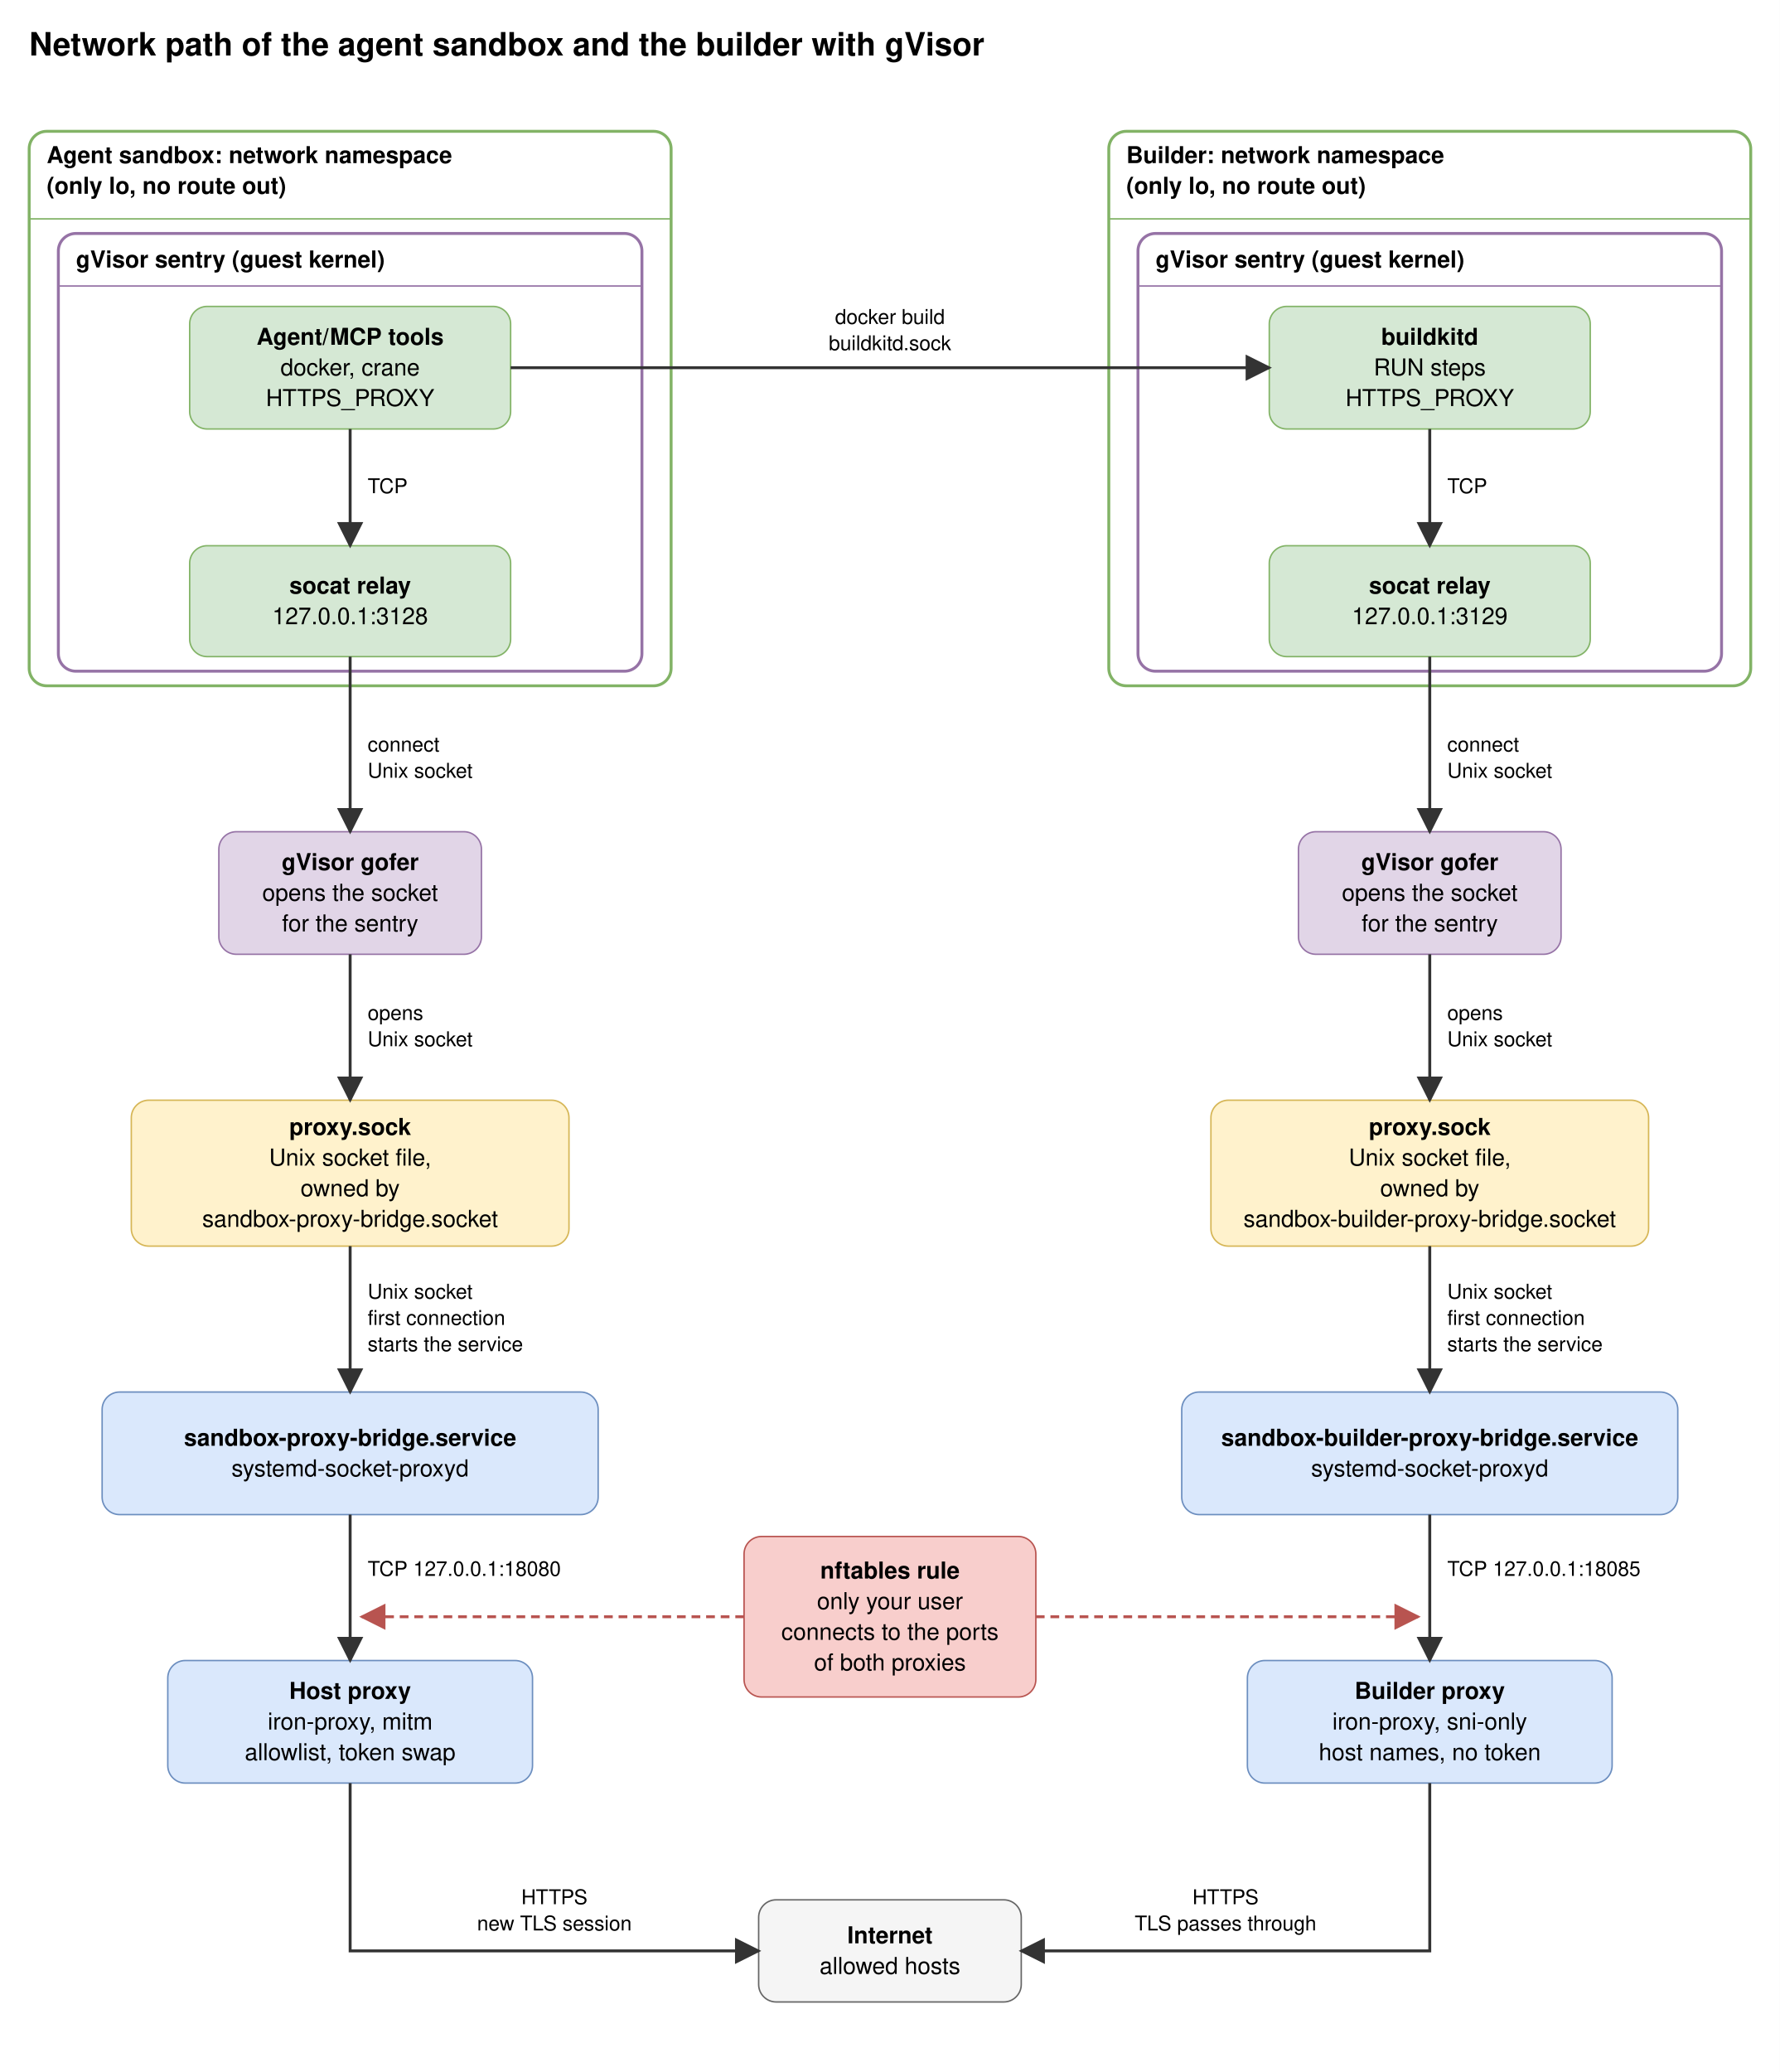
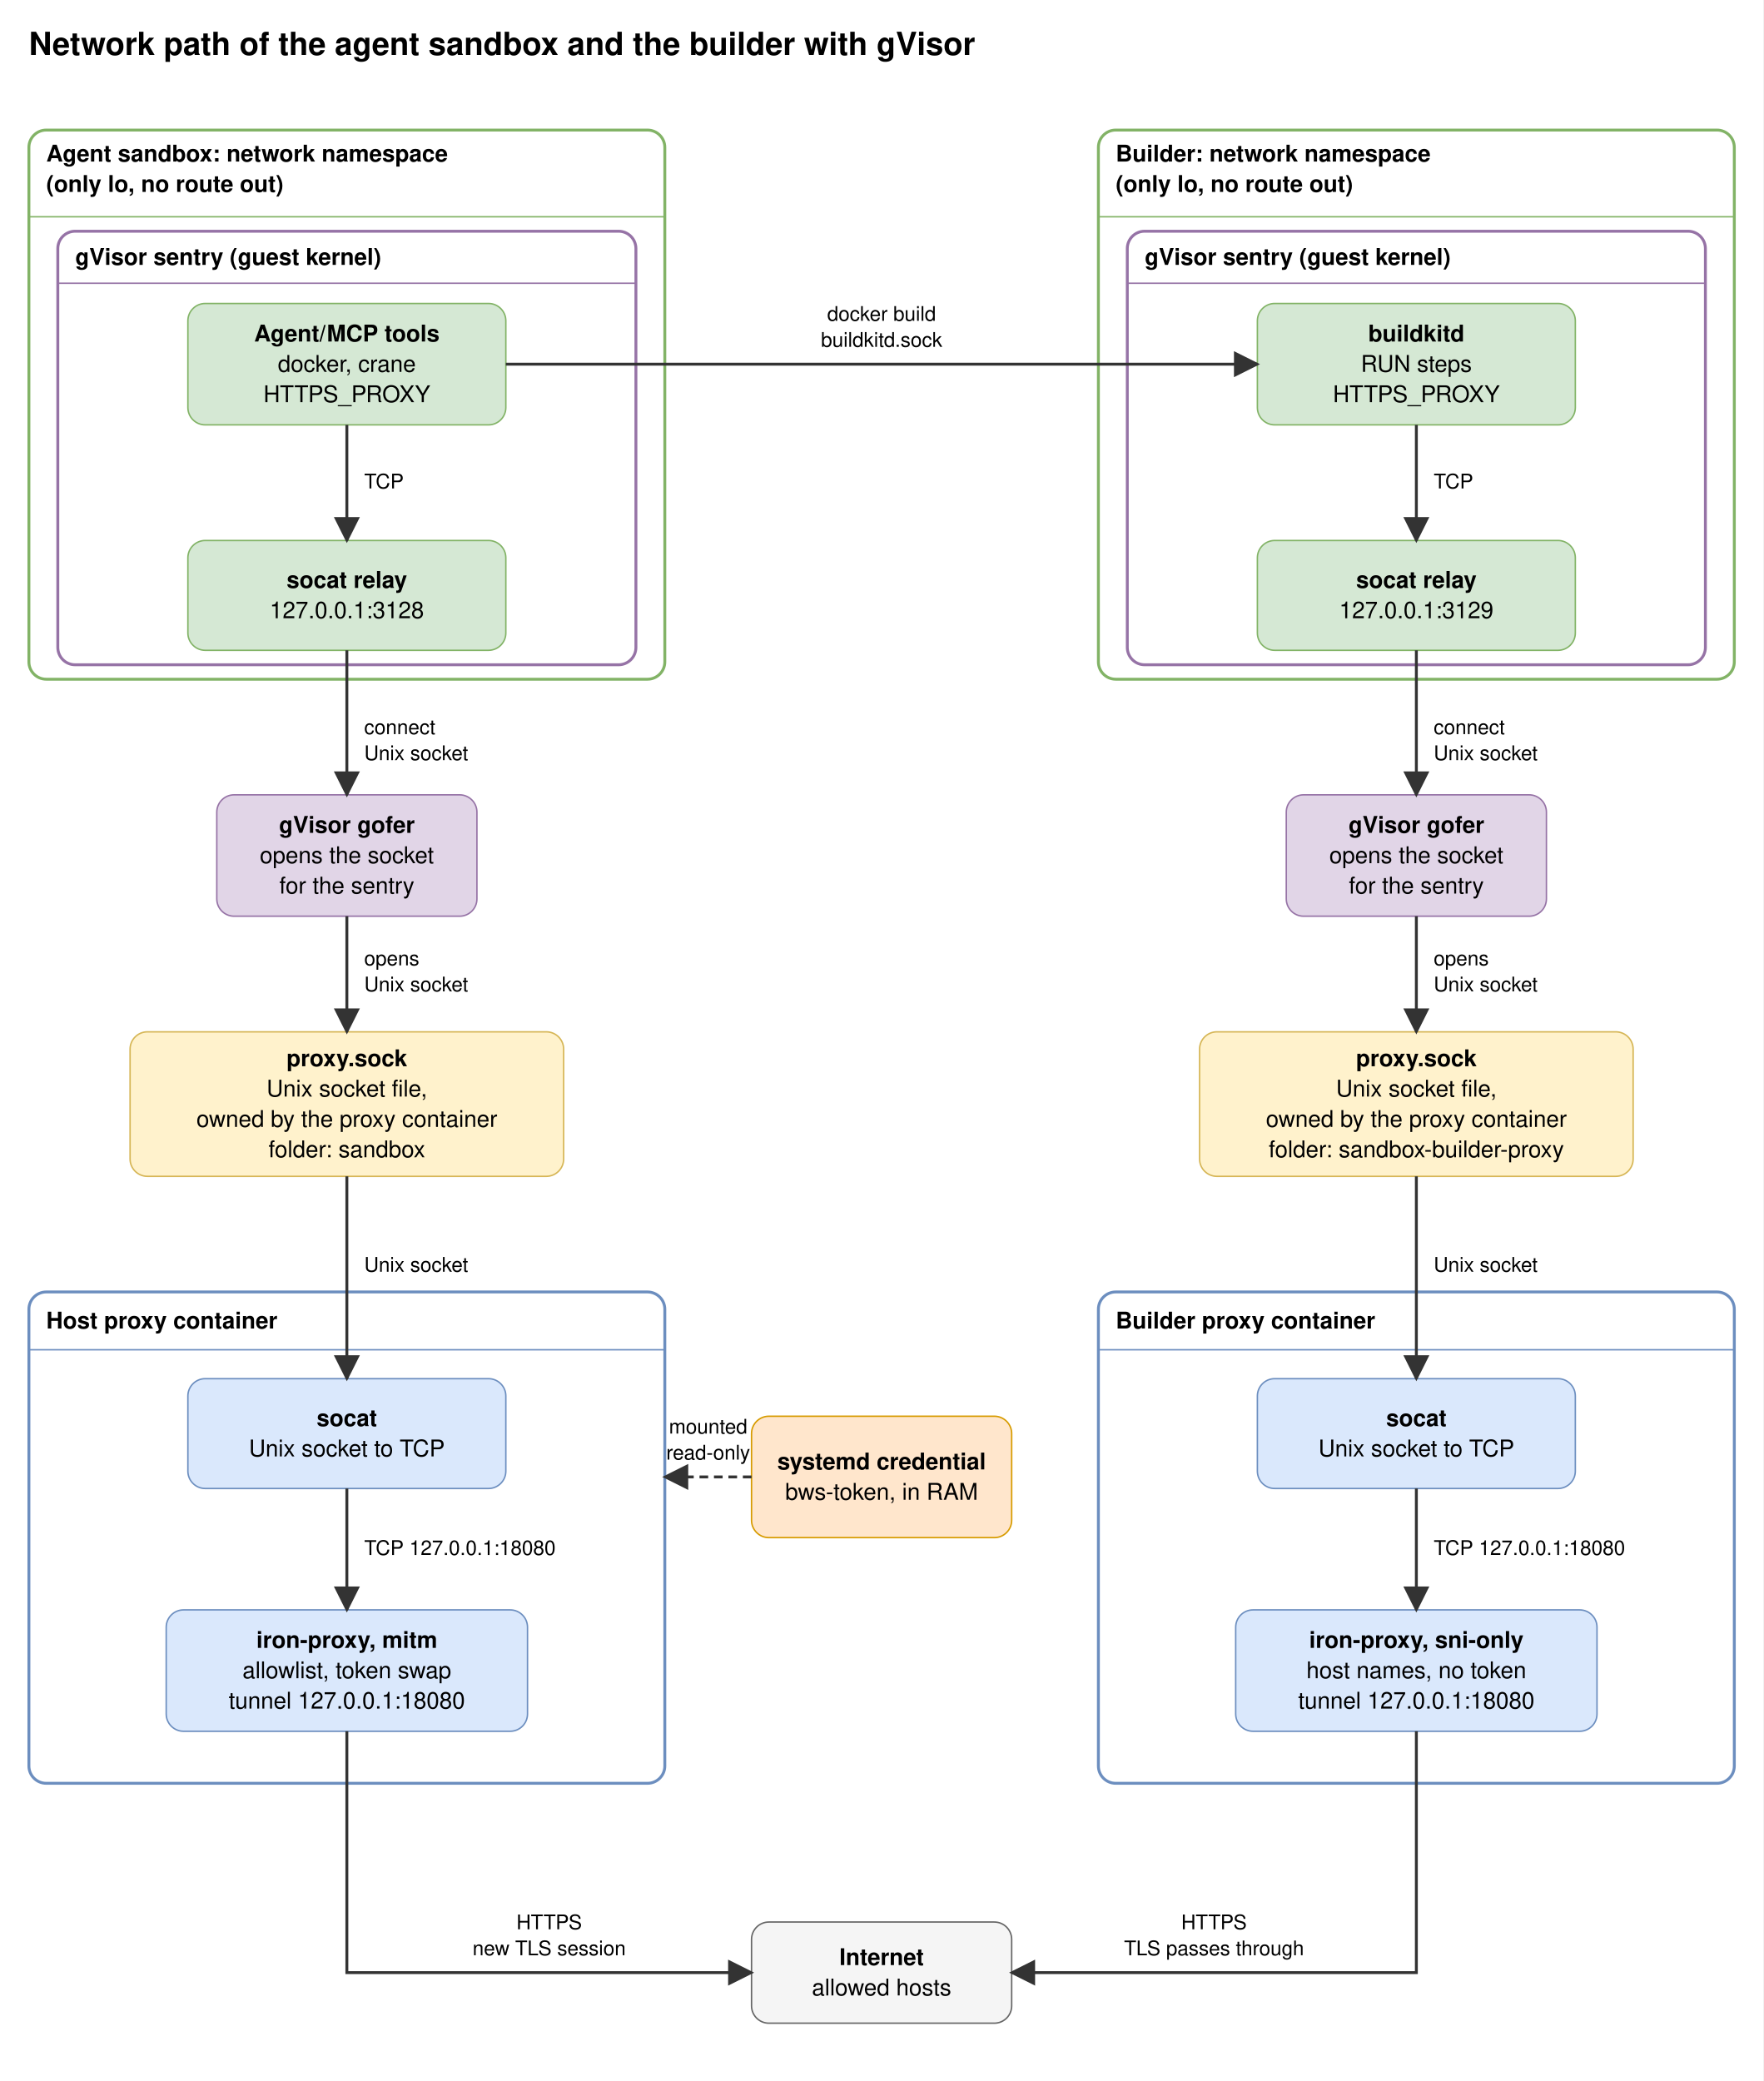
- <svg xmlns="http://www.w3.org/2000/svg" version="1.1" width="1220" height="1420" viewBox="0 0 1220 1420" font-family="Helvetica, Arial, sans-serif">
+ <svg xmlns="http://www.w3.org/2000/svg" version="1.1" width="1220" height="1440" viewBox="0 0 1220 1440" font-family="Helvetica, Arial, sans-serif">
  <defs>
    <marker id="a" viewBox="0 0 10 10" refX="9" refY="5" markerWidth="9" markerHeight="9" orient="auto">
      <path d="M0,0 L10,5 L0,10 z" fill="#333333" />
    </marker>
-     <marker id="r" viewBox="0 0 10 10" refX="9" refY="5" markerWidth="9" markerHeight="9" orient="auto">
-       <path d="M0,0 L10,5 L0,10 z" fill="#b85450" />
+     <marker id="s" viewBox="0 0 10 10" refX="1" refY="5" markerWidth="9" markerHeight="9" orient="auto">
+       <path d="M10,0 L0,5 L10,10 z" fill="#333333" />
    </marker>
  </defs>
-   <rect x="0" y="0" width="1220" height="1420" fill="#ffffff" />
+   <rect x="0" y="0" width="1220" height="1440" fill="#ffffff" />
  <text x="20" y="38" font-size="22" font-weight="bold" fill="#000000">Network path of the agent sandbox and the builder with gVisor</text>
  <rect x="20" y="90" width="440" height="380" rx="12" fill="#ffffff" stroke="#82b366" stroke-width="2" />
  <line x1="20" y1="150" x2="460" y2="150" stroke="#82b366" stroke-width="1" />
  <g font-size="16" text-anchor="start" fill="#000000" font-weight="bold">
    <text x="32" y="111.8">Agent sandbox: network namespace</text>
    <text x="32" y="132.8">(only lo, no route out)</text>
  </g>
  <rect x="40" y="160" width="400" height="300" rx="12" fill="#ffffff" stroke="#9673a6" stroke-width="2" />
  <line x1="40" y1="196" x2="440" y2="196" stroke="#9673a6" stroke-width="1" />
  <g font-size="16" text-anchor="start" fill="#000000" font-weight="bold">
    <text x="52" y="183.3">gVisor sentry (guest kernel)</text>
  </g>
  <rect x="130" y="210" width="220" height="84" rx="12" fill="#d5e8d4" stroke="#82b366" stroke-width="1" />
  <g font-size="16" text-anchor="middle" fill="#000000">
    <text x="240" y="236.3" font-weight="bold">Agent/MCP tools</text>
    <text x="240" y="257.3">docker, crane</text>
    <text x="240" y="278.3">HTTPS_PROXY</text>
  </g>
  <rect x="130" y="374" width="220" height="76" rx="12" fill="#d5e8d4" stroke="#82b366" stroke-width="1" />
  <g font-size="16" text-anchor="middle" fill="#000000">
    <text x="240" y="406.8" font-weight="bold">socat relay</text>
    <text x="240" y="427.8">127.0.0.1:3128</text>
  </g>
-   <rect x="150" y="570" width="180" height="84" rx="12" fill="#e1d5e7" stroke="#9673a6" stroke-width="1" />
+   <rect x="150" y="550" width="180" height="84" rx="12" fill="#e1d5e7" stroke="#9673a6" stroke-width="1" />
  <g font-size="16" text-anchor="middle" fill="#000000">
-     <text x="240" y="596.3" font-weight="bold">gVisor gofer</text>
-     <text x="240" y="617.3">opens the socket</text>
-     <text x="240" y="638.3">for the sentry</text>
+     <text x="240" y="576.3" font-weight="bold">gVisor gofer</text>
+     <text x="240" y="597.3">opens the socket</text>
+     <text x="240" y="618.3">for the sentry</text>
  </g>
-   <rect x="90" y="754" width="300" height="100" rx="12" fill="#fff2cc" stroke="#d6b656" stroke-width="1" />
+   <rect x="90" y="714" width="300" height="100" rx="12" fill="#fff2cc" stroke="#d6b656" stroke-width="1" />
  <g font-size="16" text-anchor="middle" fill="#000000">
-     <text x="240" y="777.8" font-weight="bold">proxy.sock</text>
-     <text x="240" y="798.8">Unix socket file,</text>
-     <text x="240" y="819.8">owned by</text>
-     <text x="240" y="840.8">sandbox-proxy-bridge.socket</text>
+     <text x="240" y="737.8" font-weight="bold">proxy.sock</text>
+     <text x="240" y="758.8">Unix socket file,</text>
+     <text x="240" y="779.8">owned by the proxy container</text>
+     <text x="240" y="800.8">folder: sandbox</text>
  </g>
-   <rect x="70" y="954" width="340" height="84" rx="12" fill="#dae8fc" stroke="#6c8ebf" stroke-width="1" />
+   <rect x="20" y="894" width="440" height="340" rx="12" fill="#ffffff" stroke="#6c8ebf" stroke-width="2" />
+   <line x1="20" y1="934" x2="460" y2="934" stroke="#6c8ebf" stroke-width="1" />
+   <g font-size="16" text-anchor="start" fill="#000000" font-weight="bold">
+     <text x="32" y="919.3">Host proxy container</text>
+   </g>
+   <rect x="130" y="954" width="220" height="76" rx="12" fill="#dae8fc" stroke="#6c8ebf" stroke-width="1" />
  <g font-size="16" text-anchor="middle" fill="#000000">
-     <text x="240" y="990.8" font-weight="bold">sandbox-proxy-bridge.service</text>
-     <text x="240" y="1011.8">systemd-socket-proxyd</text>
+     <text x="240" y="986.8" font-weight="bold">socat</text>
+     <text x="240" y="1007.8">Unix socket to TCP</text>
  </g>
-   <rect x="115" y="1138" width="250" height="84" rx="12" fill="#dae8fc" stroke="#6c8ebf" stroke-width="1" />
+   <rect x="115" y="1114" width="250" height="84" rx="12" fill="#dae8fc" stroke="#6c8ebf" stroke-width="1" />
  <g font-size="16" text-anchor="middle" fill="#000000">
-     <text x="240" y="1164.3" font-weight="bold">Host proxy</text>
-     <text x="240" y="1185.3">iron-proxy, mitm</text>
-     <text x="240" y="1206.3">allowlist, token swap</text>
+     <text x="240" y="1140.3" font-weight="bold">iron-proxy, mitm</text>
+     <text x="240" y="1161.3">allowlist, token swap</text>
+     <text x="240" y="1182.3">tunnel 127.0.0.1:18080</text>
  </g>
  <rect x="760" y="90" width="440" height="380" rx="12" fill="#ffffff" stroke="#82b366" stroke-width="2" />
  <line x1="760" y1="150" x2="1200" y2="150" stroke="#82b366" stroke-width="1" />
  <g font-size="16" text-anchor="start" fill="#000000" font-weight="bold">
    <text x="772" y="111.8">Builder: network namespace</text>
    <text x="772" y="132.8">(only lo, no route out)</text>
  </g>
  <rect x="780" y="160" width="400" height="300" rx="12" fill="#ffffff" stroke="#9673a6" stroke-width="2" />
  <line x1="780" y1="196" x2="1180" y2="196" stroke="#9673a6" stroke-width="1" />
  <g font-size="16" text-anchor="start" fill="#000000" font-weight="bold">
    <text x="792" y="183.3">gVisor sentry (guest kernel)</text>
  </g>
  <rect x="870" y="210" width="220" height="84" rx="12" fill="#d5e8d4" stroke="#82b366" stroke-width="1" />
  <g font-size="16" text-anchor="middle" fill="#000000">
    <text x="980" y="236.3" font-weight="bold">buildkitd</text>
    <text x="980" y="257.3">RUN steps</text>
    <text x="980" y="278.3">HTTPS_PROXY</text>
  </g>
  <rect x="870" y="374" width="220" height="76" rx="12" fill="#d5e8d4" stroke="#82b366" stroke-width="1" />
  <g font-size="16" text-anchor="middle" fill="#000000">
    <text x="980" y="406.8" font-weight="bold">socat relay</text>
    <text x="980" y="427.8">127.0.0.1:3129</text>
  </g>
-   <rect x="890" y="570" width="180" height="84" rx="12" fill="#e1d5e7" stroke="#9673a6" stroke-width="1" />
+   <rect x="890" y="550" width="180" height="84" rx="12" fill="#e1d5e7" stroke="#9673a6" stroke-width="1" />
  <g font-size="16" text-anchor="middle" fill="#000000">
-     <text x="980" y="596.3" font-weight="bold">gVisor gofer</text>
-     <text x="980" y="617.3">opens the socket</text>
-     <text x="980" y="638.3">for the sentry</text>
+     <text x="980" y="576.3" font-weight="bold">gVisor gofer</text>
+     <text x="980" y="597.3">opens the socket</text>
+     <text x="980" y="618.3">for the sentry</text>
  </g>
-   <rect x="830" y="754" width="300" height="100" rx="12" fill="#fff2cc" stroke="#d6b656" stroke-width="1" />
+   <rect x="830" y="714" width="300" height="100" rx="12" fill="#fff2cc" stroke="#d6b656" stroke-width="1" />
  <g font-size="16" text-anchor="middle" fill="#000000">
-     <text x="980" y="777.8" font-weight="bold">proxy.sock</text>
-     <text x="980" y="798.8">Unix socket file,</text>
-     <text x="980" y="819.8">owned by</text>
-     <text x="980" y="840.8">sandbox-builder-proxy-bridge.socket</text>
+     <text x="980" y="737.8" font-weight="bold">proxy.sock</text>
+     <text x="980" y="758.8">Unix socket file,</text>
+     <text x="980" y="779.8">owned by the proxy container</text>
+     <text x="980" y="800.8">folder: sandbox-builder-proxy</text>
  </g>
-   <rect x="810" y="954" width="340" height="84" rx="12" fill="#dae8fc" stroke="#6c8ebf" stroke-width="1" />
+   <rect x="760" y="894" width="440" height="340" rx="12" fill="#ffffff" stroke="#6c8ebf" stroke-width="2" />
+   <line x1="760" y1="934" x2="1200" y2="934" stroke="#6c8ebf" stroke-width="1" />
+   <g font-size="16" text-anchor="start" fill="#000000" font-weight="bold">
+     <text x="772" y="919.3">Builder proxy container</text>
+   </g>
+   <rect x="870" y="954" width="220" height="76" rx="12" fill="#dae8fc" stroke="#6c8ebf" stroke-width="1" />
  <g font-size="16" text-anchor="middle" fill="#000000">
-     <text x="980" y="990.8" font-weight="bold">sandbox-builder-proxy-bridge.service</text>
-     <text x="980" y="1011.8">systemd-socket-proxyd</text>
+     <text x="980" y="986.8" font-weight="bold">socat</text>
+     <text x="980" y="1007.8">Unix socket to TCP</text>
  </g>
-   <rect x="855" y="1138" width="250" height="84" rx="12" fill="#dae8fc" stroke="#6c8ebf" stroke-width="1" />
+   <rect x="855" y="1114" width="250" height="84" rx="12" fill="#dae8fc" stroke="#6c8ebf" stroke-width="1" />
  <g font-size="16" text-anchor="middle" fill="#000000">
-     <text x="980" y="1164.3" font-weight="bold">Builder proxy</text>
-     <text x="980" y="1185.3">iron-proxy, sni-only</text>
-     <text x="980" y="1206.3">host names, no token</text>
+     <text x="980" y="1140.3" font-weight="bold">iron-proxy, sni-only</text>
+     <text x="980" y="1161.3">host names, no token</text>
+     <text x="980" y="1182.3">tunnel 127.0.0.1:18080</text>
  </g>
-   <rect x="510" y="1053" width="200" height="110" rx="12" fill="#f8cecc" stroke="#b85450" stroke-width="1" />
+   <rect x="520" y="980" width="180" height="84" rx="12" fill="#ffe6cc" stroke="#d79b00" stroke-width="1" />
  <g font-size="16" text-anchor="middle" fill="#000000">
-     <text x="610" y="1081.8" font-weight="bold">nftables rule</text>
-     <text x="610" y="1102.8">only your user</text>
-     <text x="610" y="1123.8">connects to the ports</text>
-     <text x="610" y="1144.8">of both proxies</text>
+     <text x="610" y="1016.8" font-weight="bold">systemd credential</text>
+     <text x="610" y="1037.8">bws-token, in RAM</text>
  </g>
-   <rect x="520" y="1302" width="180" height="70" rx="12" fill="#f5f5f5" stroke="#666666" stroke-width="1" />
+   <rect x="520" y="1330" width="180" height="70" rx="12" fill="#f5f5f5" stroke="#666666" stroke-width="1" />
  <g font-size="16" text-anchor="middle" fill="#000000">
-     <text x="610" y="1331.8" font-weight="bold">Internet</text>
-     <text x="610" y="1352.8">allowed hosts</text>
+     <text x="610" y="1359.8" font-weight="bold">Internet</text>
+     <text x="610" y="1380.8">allowed hosts</text>
  </g>
  <path d="M240,294 L240,374" fill="none" stroke="#333333" stroke-width="2" marker-end="url(#a)" />
-   <path d="M240,450 L240,570" fill="none" stroke="#333333" stroke-width="2" marker-end="url(#a)" />
-   <path d="M240,654 L240,754" fill="none" stroke="#333333" stroke-width="2" marker-end="url(#a)" />
-   <path d="M240,854 L240,954" fill="none" stroke="#333333" stroke-width="2" marker-end="url(#a)" />
-   <path d="M240,1038 L240,1138" fill="none" stroke="#333333" stroke-width="2" marker-end="url(#a)" />
+   <path d="M240,450 L240,550" fill="none" stroke="#333333" stroke-width="2" marker-end="url(#a)" />
+   <path d="M240,634 L240,714" fill="none" stroke="#333333" stroke-width="2" marker-end="url(#a)" />
+   <path d="M240,814 L240,954" fill="none" stroke="#333333" stroke-width="2" marker-end="url(#a)" />
+   <path d="M240,1030 L240,1114" fill="none" stroke="#333333" stroke-width="2" marker-end="url(#a)" />
  <path d="M980,294 L980,374" fill="none" stroke="#333333" stroke-width="2" marker-end="url(#a)" />
-   <path d="M980,450 L980,570" fill="none" stroke="#333333" stroke-width="2" marker-end="url(#a)" />
-   <path d="M980,654 L980,754" fill="none" stroke="#333333" stroke-width="2" marker-end="url(#a)" />
-   <path d="M980,854 L980,954" fill="none" stroke="#333333" stroke-width="2" marker-end="url(#a)" />
-   <path d="M980,1038 L980,1138" fill="none" stroke="#333333" stroke-width="2" marker-end="url(#a)" />
+   <path d="M980,450 L980,550" fill="none" stroke="#333333" stroke-width="2" marker-end="url(#a)" />
+   <path d="M980,634 L980,714" fill="none" stroke="#333333" stroke-width="2" marker-end="url(#a)" />
+   <path d="M980,814 L980,954" fill="none" stroke="#333333" stroke-width="2" marker-end="url(#a)" />
+   <path d="M980,1030 L980,1114" fill="none" stroke="#333333" stroke-width="2" marker-end="url(#a)" />
  <path d="M350,252 L870,252" fill="none" stroke="#333333" stroke-width="2" marker-end="url(#a)" />
-   <path d="M510,1108 L248,1108" fill="none" stroke="#b85450" stroke-width="2" stroke-dasharray="6,4" marker-end="url(#r)" />
-   <path d="M710,1108 L972,1108" fill="none" stroke="#b85450" stroke-width="2" stroke-dasharray="6,4" marker-end="url(#r)" />
-   <path d="M240,1222 L240,1337 L520,1337" fill="none" stroke="#333333" stroke-width="2" marker-end="url(#a)" />
-   <path d="M980,1222 L980,1337 L700,1337" fill="none" stroke="#333333" stroke-width="2" marker-end="url(#a)" />
+   <path d="M520,1022 L460,1022" fill="none" stroke="#333333" stroke-width="2" stroke-dasharray="6,4" marker-end="url(#a)" />
+   <path d="M240,1198 L240,1365 L520,1365" fill="none" stroke="#333333" stroke-width="2" marker-end="url(#a)" />
+   <path d="M980,1198 L980,1365 L700,1365" fill="none" stroke="#333333" stroke-width="2" marker-end="url(#a)" />
  <text x="252" y="338" font-size="14" text-anchor="start" fill="#000000">TCP</text>
-   <text x="252" y="515" font-size="14" text-anchor="start" fill="#000000">connect</text>
-   <text x="252" y="533" font-size="14" text-anchor="start" fill="#000000">Unix socket</text>
-   <text x="252" y="699" font-size="14" text-anchor="start" fill="#000000">opens</text>
-   <text x="252" y="717" font-size="14" text-anchor="start" fill="#000000">Unix socket</text>
-   <text x="252" y="890" font-size="14" text-anchor="start" fill="#000000">Unix socket</text>
-   <text x="252" y="908" font-size="14" text-anchor="start" fill="#000000">first connection</text>
-   <text x="252" y="926" font-size="14" text-anchor="start" fill="#000000">starts the service</text>
-   <text x="252" y="1080" font-size="14" text-anchor="start" fill="#000000">TCP 127.0.0.1:18080</text>
+   <text x="252" y="508" font-size="14" text-anchor="start" fill="#000000">connect</text>
+   <text x="252" y="526" font-size="14" text-anchor="start" fill="#000000">Unix socket</text>
+   <text x="252" y="668" font-size="14" text-anchor="start" fill="#000000">opens</text>
+   <text x="252" y="686" font-size="14" text-anchor="start" fill="#000000">Unix socket</text>
+   <text x="252" y="880" font-size="14" text-anchor="start" fill="#000000">Unix socket</text>
+   <text x="252" y="1076" font-size="14" text-anchor="start" fill="#000000">TCP 127.0.0.1:18080</text>
  <text x="992" y="338" font-size="14" text-anchor="start" fill="#000000">TCP</text>
-   <text x="992" y="515" font-size="14" text-anchor="start" fill="#000000">connect</text>
-   <text x="992" y="533" font-size="14" text-anchor="start" fill="#000000">Unix socket</text>
-   <text x="992" y="699" font-size="14" text-anchor="start" fill="#000000">opens</text>
-   <text x="992" y="717" font-size="14" text-anchor="start" fill="#000000">Unix socket</text>
-   <text x="992" y="890" font-size="14" text-anchor="start" fill="#000000">Unix socket</text>
-   <text x="992" y="908" font-size="14" text-anchor="start" fill="#000000">first connection</text>
-   <text x="992" y="926" font-size="14" text-anchor="start" fill="#000000">starts the service</text>
-   <text x="992" y="1080" font-size="14" text-anchor="start" fill="#000000">TCP 127.0.0.1:18085</text>
+   <text x="992" y="508" font-size="14" text-anchor="start" fill="#000000">connect</text>
+   <text x="992" y="526" font-size="14" text-anchor="start" fill="#000000">Unix socket</text>
+   <text x="992" y="668" font-size="14" text-anchor="start" fill="#000000">opens</text>
+   <text x="992" y="686" font-size="14" text-anchor="start" fill="#000000">Unix socket</text>
+   <text x="992" y="880" font-size="14" text-anchor="start" fill="#000000">Unix socket</text>
+   <text x="992" y="1076" font-size="14" text-anchor="start" fill="#000000">TCP 127.0.0.1:18080</text>
  <text x="610" y="222" font-size="14" text-anchor="middle" fill="#000000">docker build</text>
  <text x="610" y="240" font-size="14" text-anchor="middle" fill="#000000">buildkitd.sock</text>
-   <text x="380" y="1305" font-size="14" text-anchor="middle" fill="#000000">HTTPS</text>
-   <text x="380" y="1323" font-size="14" text-anchor="middle" fill="#000000">new TLS session</text>
-   <text x="840" y="1305" font-size="14" text-anchor="middle" fill="#000000">HTTPS</text>
-   <text x="840" y="1323" font-size="14" text-anchor="middle" fill="#000000">TLS passes through</text>
+   <text x="490" y="992" font-size="14" text-anchor="middle" fill="#000000">mounted</text>
+   <text x="490" y="1010" font-size="14" text-anchor="middle" fill="#000000">read-only</text>
+   <text x="380" y="1335" font-size="14" text-anchor="middle" fill="#000000">HTTPS</text>
+   <text x="380" y="1353" font-size="14" text-anchor="middle" fill="#000000">new TLS session</text>
+   <text x="840" y="1335" font-size="14" text-anchor="middle" fill="#000000">HTTPS</text>
+   <text x="840" y="1353" font-size="14" text-anchor="middle" fill="#000000">TLS passes through</text>
</svg>
